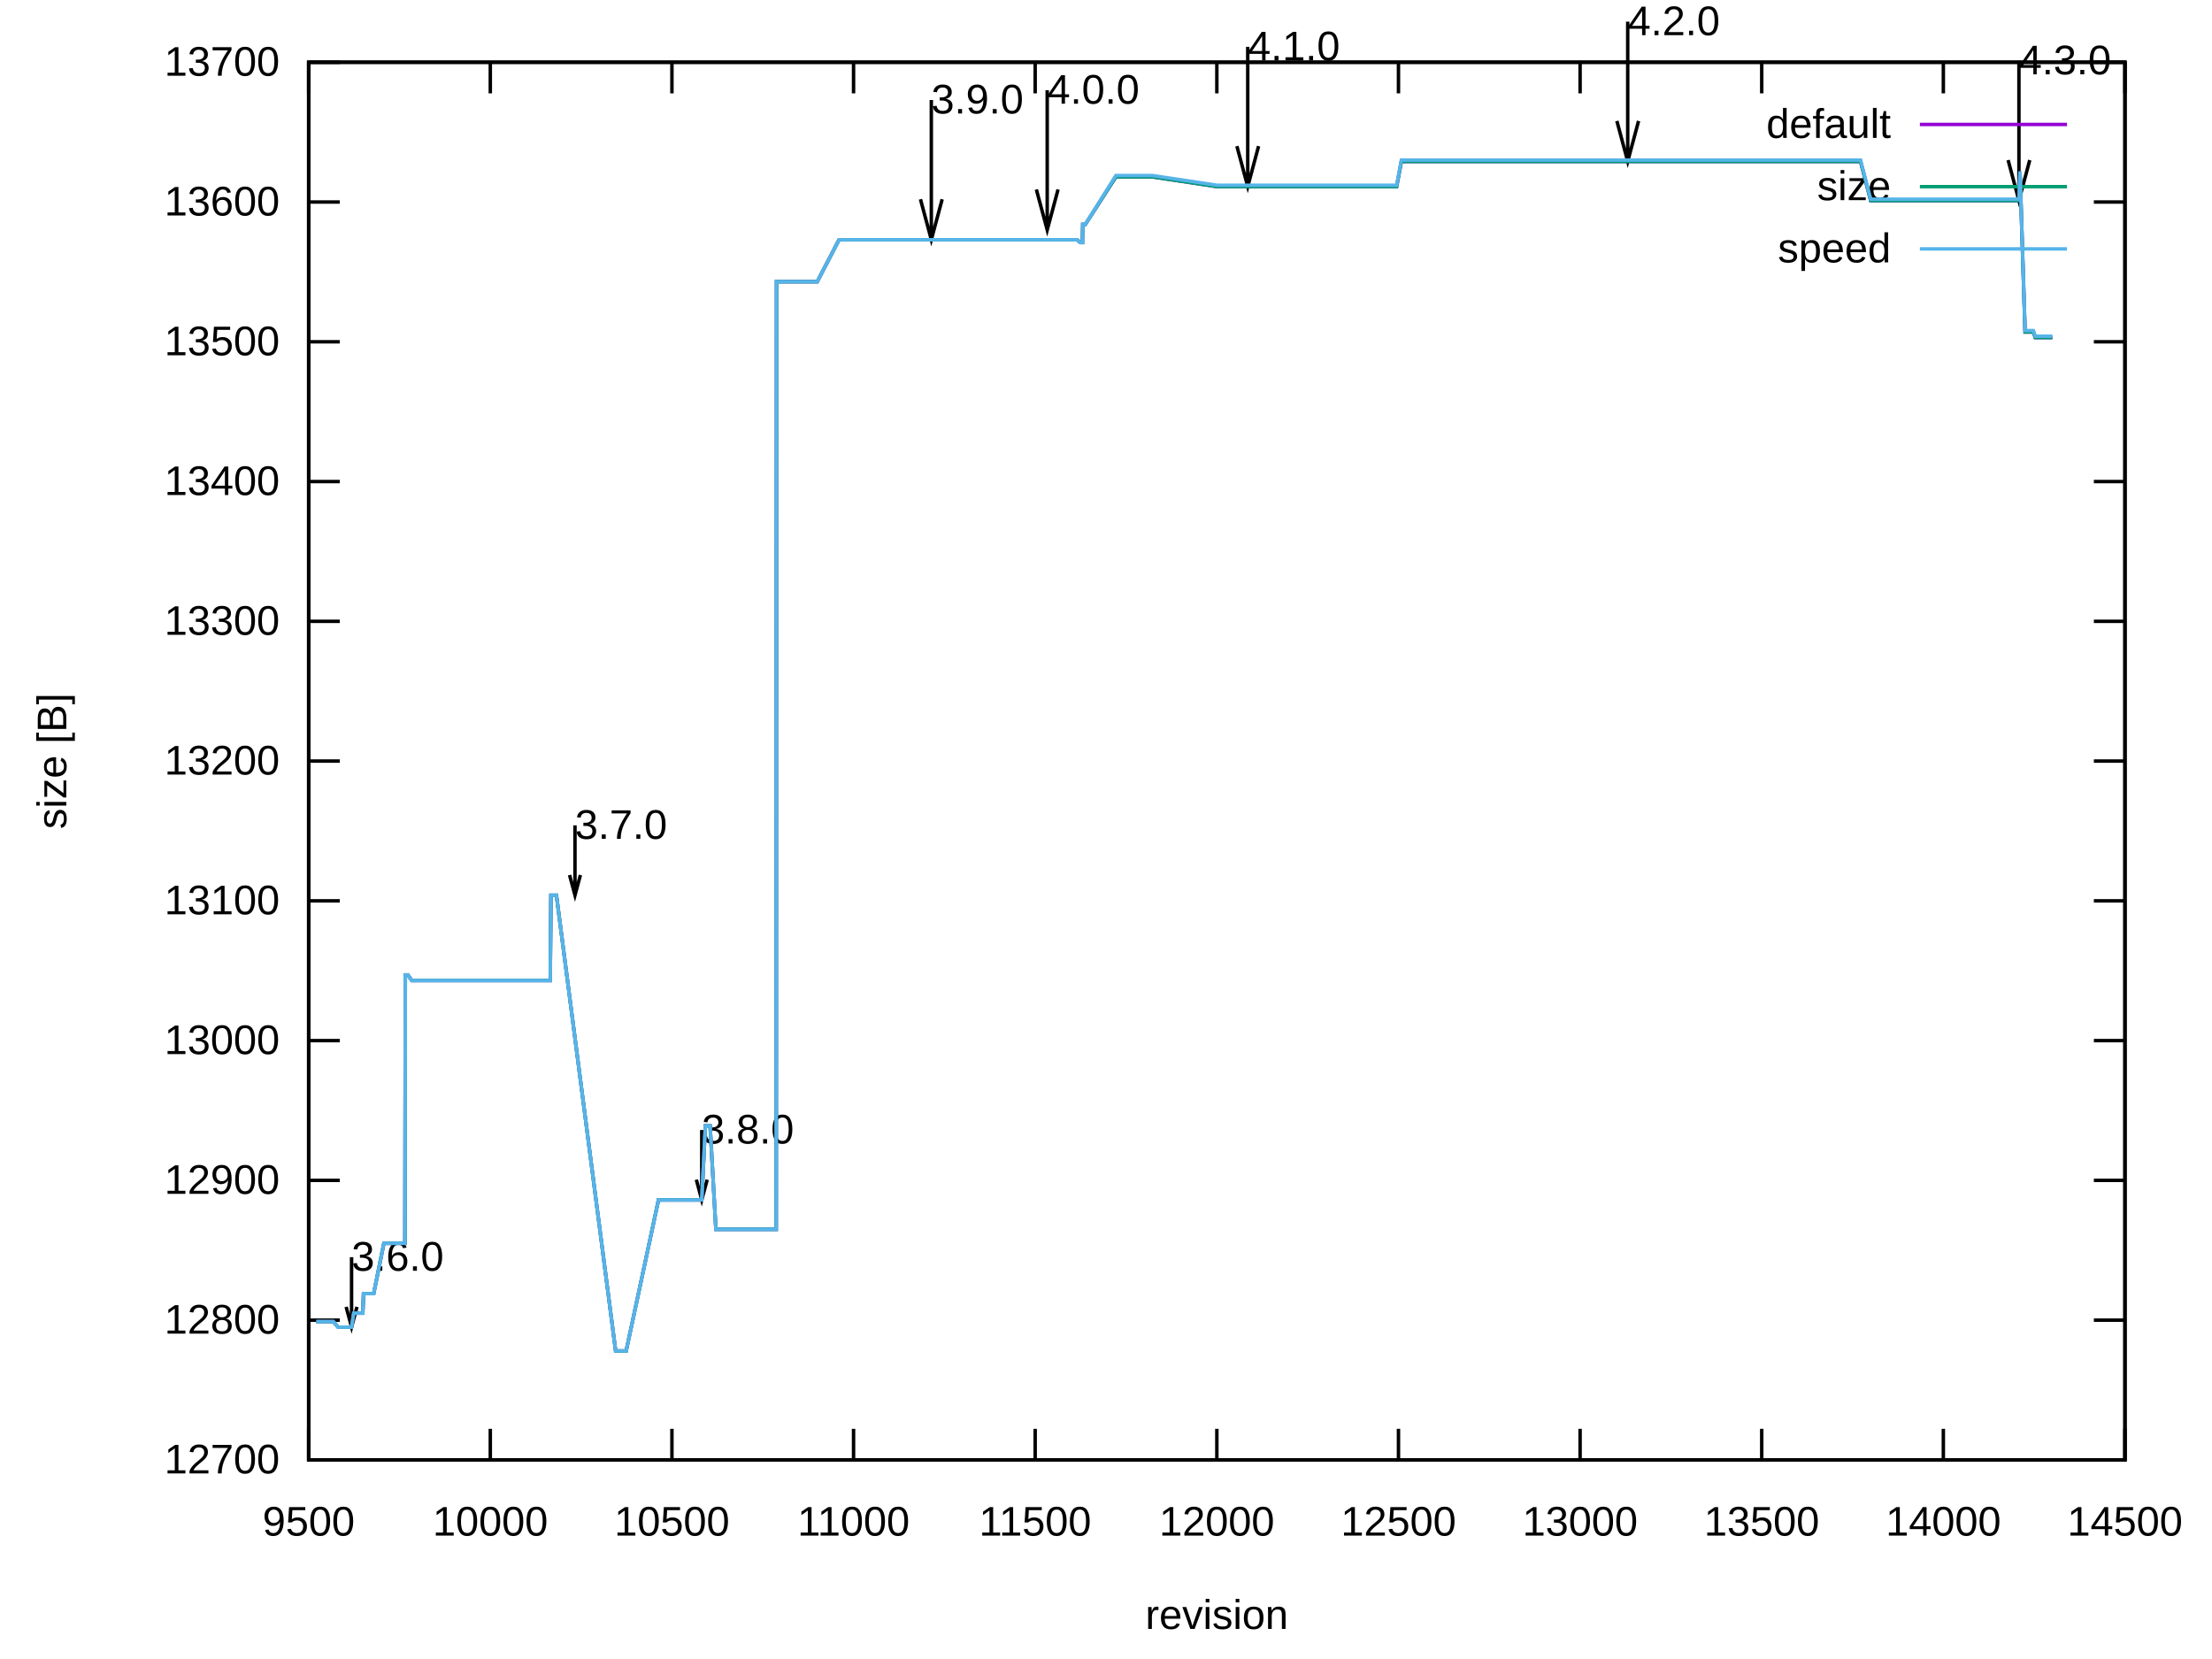
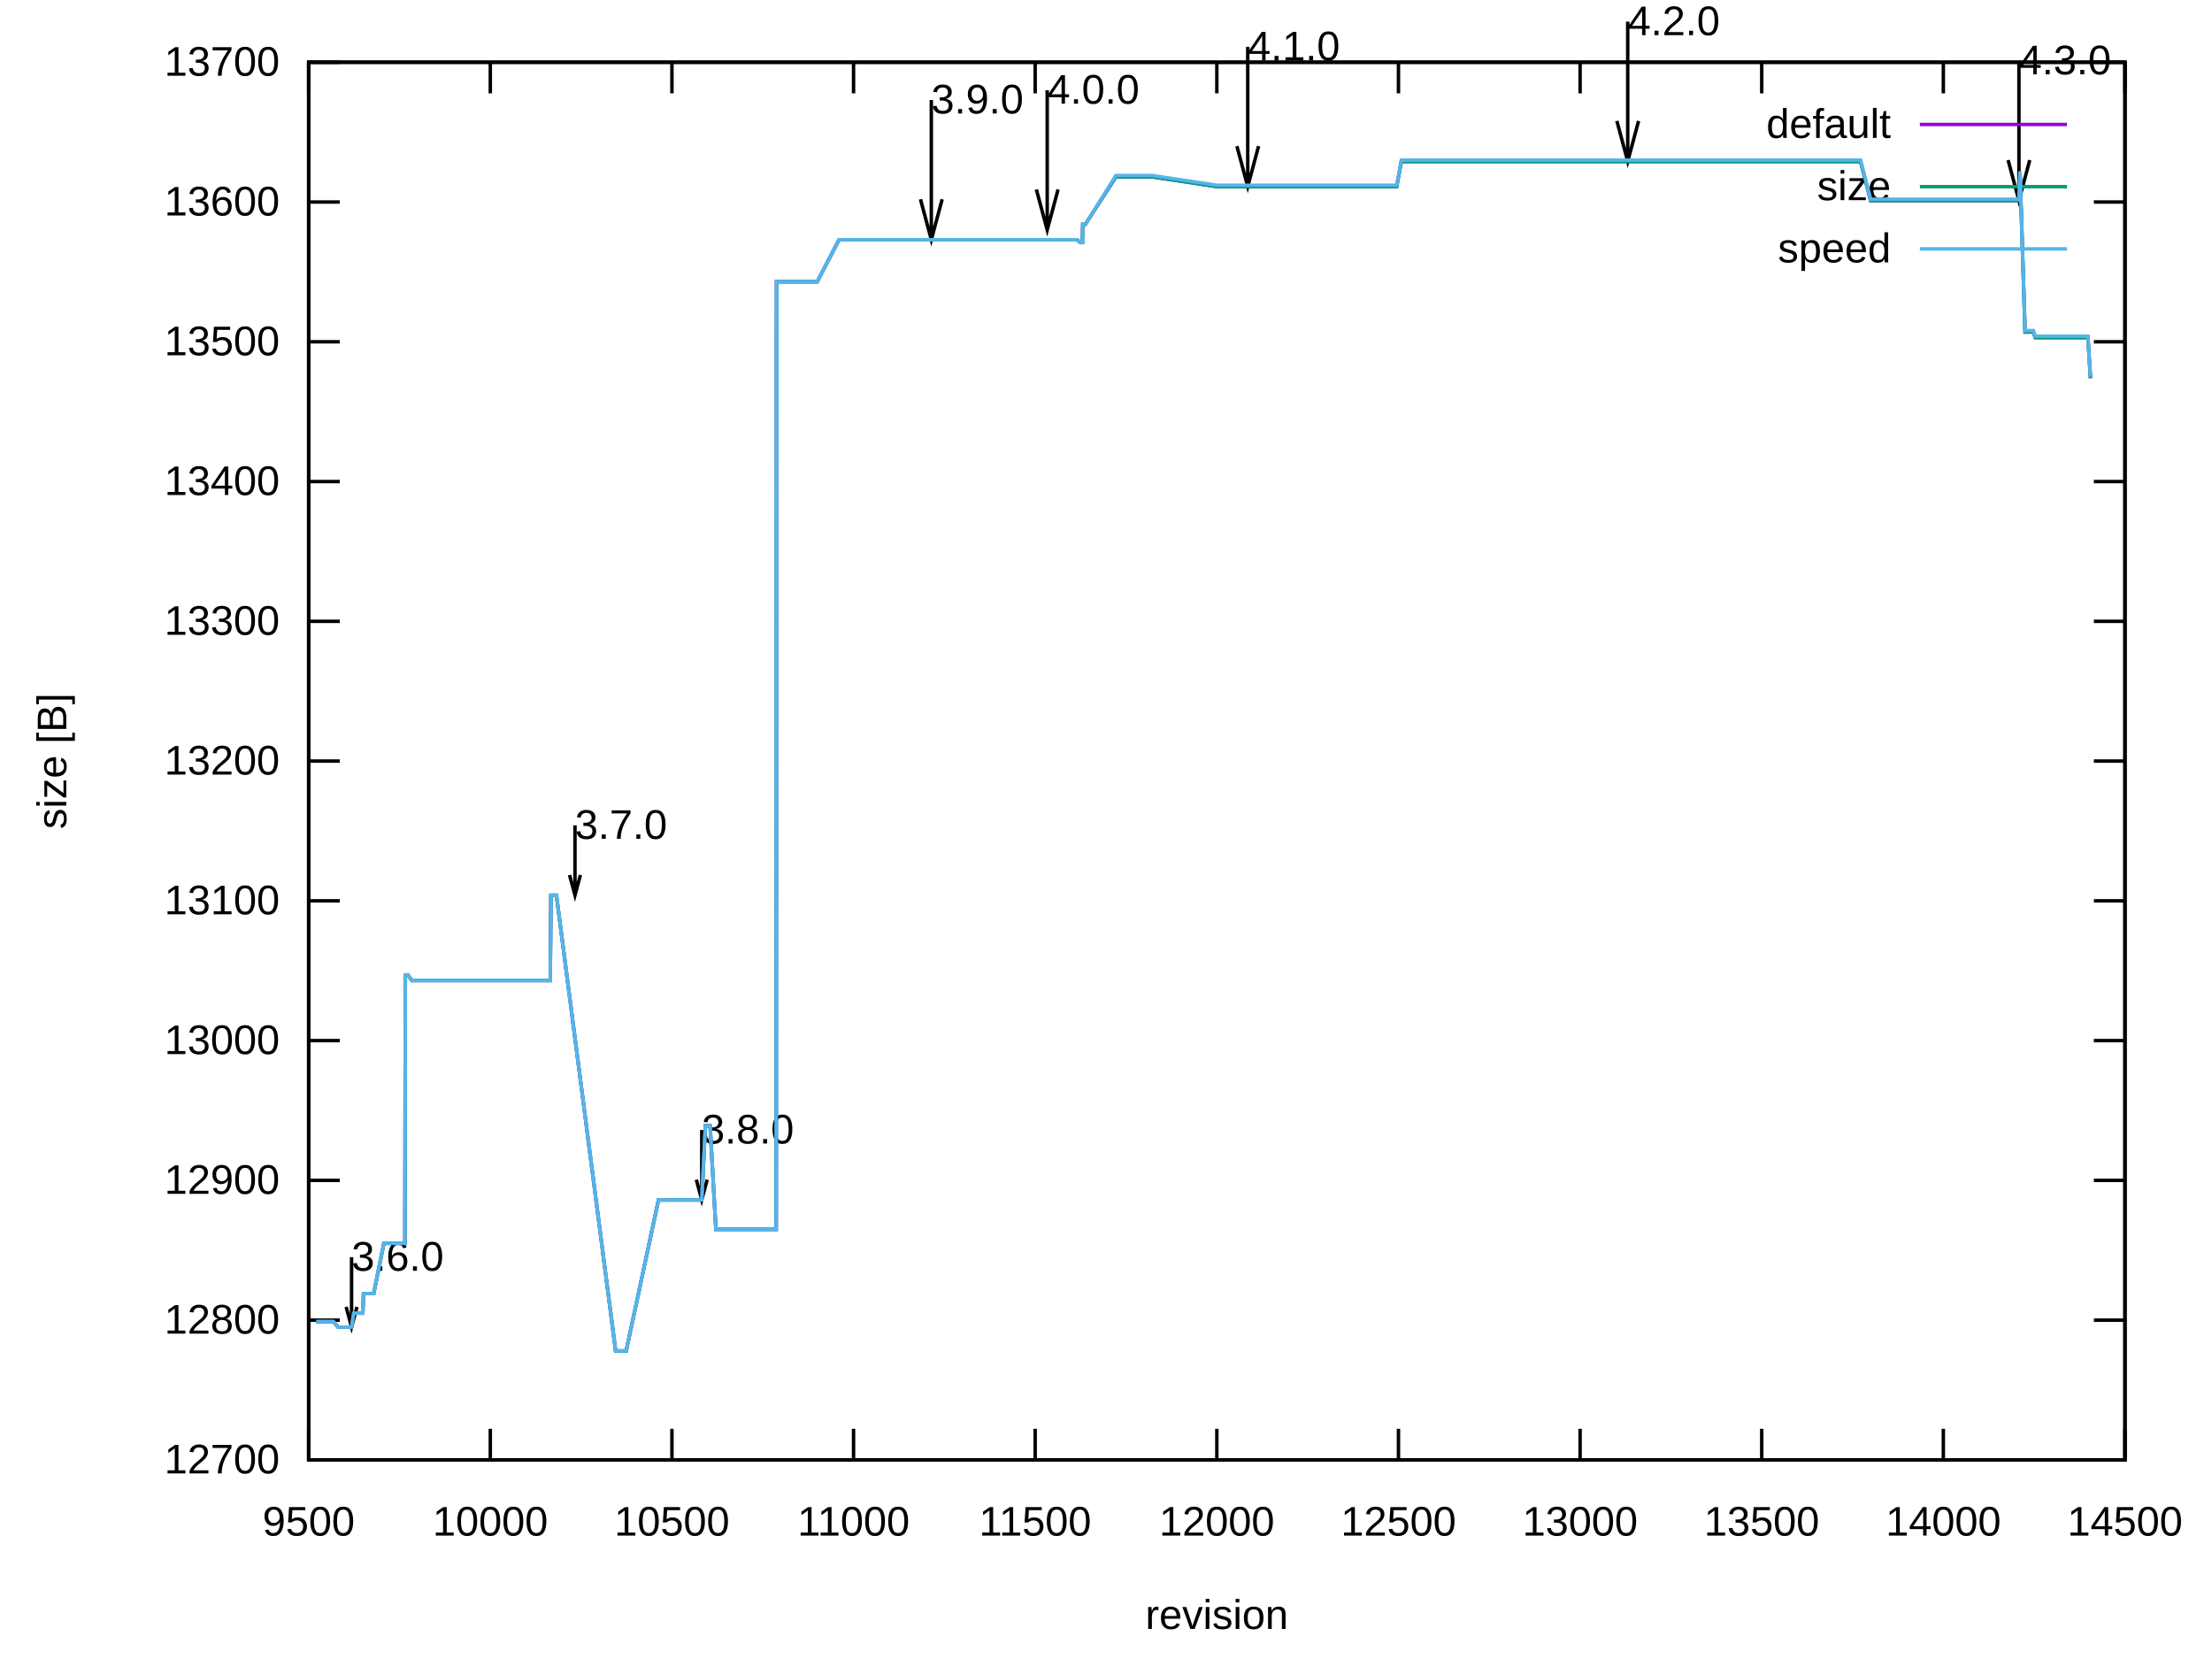
<svg xmlns="http://www.w3.org/2000/svg" xmlns:xlink="http://www.w3.org/1999/xlink" width="640" height="480" viewBox="0 0 640 480">
  <g id="gnuplot_canvas">
    <rect x="0" y="0" width="640" height="480" fill="none" />
    <defs>
      <circle id="gpDot" r="0.5" stroke-width="0.5" stroke="currentColor" />
      <path id="gpPt0" stroke-width="0.222" stroke="currentColor" d="M-1,0 h2 M0,-1 v2" />
      <path id="gpPt1" stroke-width="0.222" stroke="currentColor" d="M-1,-1 L1,1 M1,-1 L-1,1" />
      <path id="gpPt2" stroke-width="0.222" stroke="currentColor" d="M-1,0 L1,0 M0,-1 L0,1 M-1,-1 L1,1 M-1,1 L1,-1" />
      <rect id="gpPt3" stroke-width="0.222" stroke="currentColor" x="-1" y="-1" width="2" height="2" />
      <rect id="gpPt4" stroke-width="0.222" stroke="currentColor" fill="currentColor" x="-1" y="-1" width="2" height="2" />
      <circle id="gpPt5" stroke-width="0.222" stroke="currentColor" cx="0" cy="0" r="1" />
      <use xlink:href="#gpPt5" id="gpPt6" fill="currentColor" stroke="none" />
      <path id="gpPt7" stroke-width="0.222" stroke="currentColor" d="M0,-1.33 L-1.33,0.67 L1.33,0.67 z" />
      <use xlink:href="#gpPt7" id="gpPt8" fill="currentColor" stroke="none" />
      <use xlink:href="#gpPt7" id="gpPt9" stroke="currentColor" transform="rotate(180)" />
      <use xlink:href="#gpPt9" id="gpPt10" fill="currentColor" stroke="none" />
      <use xlink:href="#gpPt3" id="gpPt11" stroke="currentColor" transform="rotate(45)" />
      <use xlink:href="#gpPt11" id="gpPt12" fill="currentColor" stroke="none" />
      <path id="gpPt13" stroke-width="0.222" stroke="currentColor" d="M0,1.330 L1.265,0.411 L0.782,-1.067 L-0.782,-1.076 L-1.265,0.411 z" />
      <use xlink:href="#gpPt13" id="gpPt14" fill="currentColor" stroke="none" />
      <filter id="textbox" filterUnits="objectBoundingBox" x="0" y="0" height="1" width="1">
        <feFlood flood-color="white" flood-opacity="1" result="bgnd" />
        <feComposite in="SourceGraphic" in2="bgnd" operator="atop" />
      </filter>
      <filter id="greybox" filterUnits="objectBoundingBox" x="0" y="0" height="1" width="1">
        <feFlood flood-color="lightgrey" flood-opacity="1" result="grey" />
        <feComposite in="SourceGraphic" in2="grey" operator="atop" />
      </filter>
    </defs>
    <g fill="none" color="white" stroke="currentColor" stroke-width="1.00" stroke-linecap="butt" stroke-linejoin="miter">
</g>
    <g fill="none" color="black" stroke="currentColor" stroke-width="1.00" stroke-linecap="butt" stroke-linejoin="miter">
      <path stroke="black" d="M89.31,422.40 L98.31,422.40 M614.82,422.40 L605.82,422.40  " />
      <g transform="translate(80.92,426.30)" stroke="none" fill="black" font-family="Arial" font-size="12.00" text-anchor="end">
        <text>
          <tspan font-family="Arial"> 12700</tspan>
        </text>
      </g>
    </g>
    <g fill="none" color="black" stroke="currentColor" stroke-width="1.00" stroke-linecap="butt" stroke-linejoin="miter">
      <path stroke="black" d="M89.31,381.96 L98.31,381.96 M614.82,381.96 L605.82,381.96  " />
      <g transform="translate(80.92,385.86)" stroke="none" fill="black" font-family="Arial" font-size="12.00" text-anchor="end">
        <text>
          <tspan font-family="Arial"> 12800</tspan>
        </text>
      </g>
    </g>
    <g fill="none" color="black" stroke="currentColor" stroke-width="1.00" stroke-linecap="butt" stroke-linejoin="miter">
      <path stroke="black" d="M89.31,341.52 L98.31,341.52 M614.82,341.52 L605.82,341.52  " />
      <g transform="translate(80.92,345.42)" stroke="none" fill="black" font-family="Arial" font-size="12.00" text-anchor="end">
        <text>
          <tspan font-family="Arial"> 12900</tspan>
        </text>
      </g>
    </g>
    <g fill="none" color="black" stroke="currentColor" stroke-width="1.00" stroke-linecap="butt" stroke-linejoin="miter">
      <path stroke="black" d="M89.31,301.08 L98.31,301.08 M614.82,301.08 L605.82,301.08  " />
      <g transform="translate(80.92,304.98)" stroke="none" fill="black" font-family="Arial" font-size="12.00" text-anchor="end">
        <text>
          <tspan font-family="Arial"> 13000</tspan>
        </text>
      </g>
    </g>
    <g fill="none" color="black" stroke="currentColor" stroke-width="1.00" stroke-linecap="butt" stroke-linejoin="miter">
      <path stroke="black" d="M89.31,260.64 L98.31,260.64 M614.82,260.64 L605.82,260.64  " />
      <g transform="translate(80.92,264.54)" stroke="none" fill="black" font-family="Arial" font-size="12.00" text-anchor="end">
        <text>
          <tspan font-family="Arial"> 13100</tspan>
        </text>
      </g>
    </g>
    <g fill="none" color="black" stroke="currentColor" stroke-width="1.00" stroke-linecap="butt" stroke-linejoin="miter">
      <path stroke="black" d="M89.31,220.20 L98.31,220.20 M614.82,220.20 L605.82,220.20  " />
      <g transform="translate(80.92,224.10)" stroke="none" fill="black" font-family="Arial" font-size="12.00" text-anchor="end">
        <text>
          <tspan font-family="Arial"> 13200</tspan>
        </text>
      </g>
    </g>
    <g fill="none" color="black" stroke="currentColor" stroke-width="1.00" stroke-linecap="butt" stroke-linejoin="miter">
      <path stroke="black" d="M89.31,179.77 L98.31,179.77 M614.82,179.77 L605.82,179.77  " />
      <g transform="translate(80.92,183.67)" stroke="none" fill="black" font-family="Arial" font-size="12.00" text-anchor="end">
        <text>
          <tspan font-family="Arial"> 13300</tspan>
        </text>
      </g>
    </g>
    <g fill="none" color="black" stroke="currentColor" stroke-width="1.00" stroke-linecap="butt" stroke-linejoin="miter">
      <path stroke="black" d="M89.31,139.33 L98.31,139.33 M614.82,139.33 L605.82,139.33  " />
      <g transform="translate(80.92,143.23)" stroke="none" fill="black" font-family="Arial" font-size="12.00" text-anchor="end">
        <text>
          <tspan font-family="Arial"> 13400</tspan>
        </text>
      </g>
    </g>
    <g fill="none" color="black" stroke="currentColor" stroke-width="1.00" stroke-linecap="butt" stroke-linejoin="miter">
      <path stroke="black" d="M89.31,98.89 L98.31,98.89 M614.82,98.89 L605.82,98.89  " />
      <g transform="translate(80.92,102.79)" stroke="none" fill="black" font-family="Arial" font-size="12.00" text-anchor="end">
        <text>
          <tspan font-family="Arial"> 13500</tspan>
        </text>
      </g>
    </g>
    <g fill="none" color="black" stroke="currentColor" stroke-width="1.00" stroke-linecap="butt" stroke-linejoin="miter">
      <path stroke="black" d="M89.31,58.45 L98.31,58.45 M614.82,58.45 L605.82,58.45  " />
      <g transform="translate(80.92,62.35)" stroke="none" fill="black" font-family="Arial" font-size="12.00" text-anchor="end">
        <text>
          <tspan font-family="Arial"> 13600</tspan>
        </text>
      </g>
    </g>
    <g fill="none" color="black" stroke="currentColor" stroke-width="1.00" stroke-linecap="butt" stroke-linejoin="miter">
      <path stroke="black" d="M89.31,18.01 L98.31,18.01 M614.82,18.01 L605.82,18.01  " />
      <g transform="translate(80.92,21.91)" stroke="none" fill="black" font-family="Arial" font-size="12.00" text-anchor="end">
        <text>
          <tspan font-family="Arial"> 13700</tspan>
        </text>
      </g>
    </g>
    <g fill="none" color="black" stroke="currentColor" stroke-width="1.00" stroke-linecap="butt" stroke-linejoin="miter">
      <path stroke="black" d="M89.31,422.40 L89.31,413.40 M89.31,18.01 L89.31,27.01  " />
      <g transform="translate(89.31,444.30)" stroke="none" fill="black" font-family="Arial" font-size="12.00" text-anchor="middle">
        <text>
          <tspan font-family="Arial"> 9500</tspan>
        </text>
      </g>
    </g>
    <g fill="none" color="black" stroke="currentColor" stroke-width="1.00" stroke-linecap="butt" stroke-linejoin="miter">
      <path stroke="black" d="M141.86,422.40 L141.86,413.40 M141.86,18.01 L141.86,27.01  " />
      <g transform="translate(141.86,444.30)" stroke="none" fill="black" font-family="Arial" font-size="12.00" text-anchor="middle">
        <text>
          <tspan font-family="Arial"> 10000</tspan>
        </text>
      </g>
    </g>
    <g fill="none" color="black" stroke="currentColor" stroke-width="1.00" stroke-linecap="butt" stroke-linejoin="miter">
      <path stroke="black" d="M194.41,422.40 L194.41,413.40 M194.41,18.01 L194.41,27.01  " />
      <g transform="translate(194.41,444.30)" stroke="none" fill="black" font-family="Arial" font-size="12.00" text-anchor="middle">
        <text>
          <tspan font-family="Arial"> 10500</tspan>
        </text>
      </g>
    </g>
    <g fill="none" color="black" stroke="currentColor" stroke-width="1.00" stroke-linecap="butt" stroke-linejoin="miter">
      <path stroke="black" d="M246.96,422.40 L246.96,413.40 M246.96,18.01 L246.96,27.01  " />
      <g transform="translate(246.96,444.30)" stroke="none" fill="black" font-family="Arial" font-size="12.00" text-anchor="middle">
        <text>
          <tspan font-family="Arial"> 11000</tspan>
        </text>
      </g>
    </g>
    <g fill="none" color="black" stroke="currentColor" stroke-width="1.00" stroke-linecap="butt" stroke-linejoin="miter">
      <path stroke="black" d="M299.51,422.40 L299.51,413.40 M299.51,18.01 L299.51,27.01  " />
      <g transform="translate(299.51,444.30)" stroke="none" fill="black" font-family="Arial" font-size="12.00" text-anchor="middle">
        <text>
          <tspan font-family="Arial"> 11500</tspan>
        </text>
      </g>
    </g>
    <g fill="none" color="black" stroke="currentColor" stroke-width="1.00" stroke-linecap="butt" stroke-linejoin="miter">
      <path stroke="black" d="M352.07,422.40 L352.07,413.40 M352.07,18.01 L352.07,27.01  " />
      <g transform="translate(352.07,444.30)" stroke="none" fill="black" font-family="Arial" font-size="12.00" text-anchor="middle">
        <text>
          <tspan font-family="Arial"> 12000</tspan>
        </text>
      </g>
    </g>
    <g fill="none" color="black" stroke="currentColor" stroke-width="1.00" stroke-linecap="butt" stroke-linejoin="miter">
      <path stroke="black" d="M404.62,422.40 L404.62,413.40 M404.62,18.01 L404.62,27.01  " />
      <g transform="translate(404.62,444.30)" stroke="none" fill="black" font-family="Arial" font-size="12.00" text-anchor="middle">
        <text>
          <tspan font-family="Arial"> 12500</tspan>
        </text>
      </g>
    </g>
    <g fill="none" color="black" stroke="currentColor" stroke-width="1.00" stroke-linecap="butt" stroke-linejoin="miter">
      <path stroke="black" d="M457.17,422.40 L457.17,413.40 M457.17,18.01 L457.17,27.01  " />
      <g transform="translate(457.17,444.30)" stroke="none" fill="black" font-family="Arial" font-size="12.00" text-anchor="middle">
        <text>
          <tspan font-family="Arial"> 13000</tspan>
        </text>
      </g>
    </g>
    <g fill="none" color="black" stroke="currentColor" stroke-width="1.00" stroke-linecap="butt" stroke-linejoin="miter">
      <path stroke="black" d="M509.72,422.40 L509.72,413.40 M509.72,18.01 L509.72,27.01  " />
      <g transform="translate(509.72,444.30)" stroke="none" fill="black" font-family="Arial" font-size="12.00" text-anchor="middle">
        <text>
          <tspan font-family="Arial"> 13500</tspan>
        </text>
      </g>
    </g>
    <g fill="none" color="black" stroke="currentColor" stroke-width="1.00" stroke-linecap="butt" stroke-linejoin="miter">
      <path stroke="black" d="M562.27,422.40 L562.27,413.40 M562.27,18.01 L562.27,27.01  " />
      <g transform="translate(562.27,444.30)" stroke="none" fill="black" font-family="Arial" font-size="12.00" text-anchor="middle">
        <text>
          <tspan font-family="Arial"> 14000</tspan>
        </text>
      </g>
    </g>
    <g fill="none" color="black" stroke="currentColor" stroke-width="1.00" stroke-linecap="butt" stroke-linejoin="miter">
      <path stroke="black" d="M614.82,422.40 L614.82,413.40 M614.82,18.01 L614.82,27.01  " />
      <g transform="translate(614.82,444.30)" stroke="none" fill="black" font-family="Arial" font-size="12.00" text-anchor="middle">
        <text>
          <tspan font-family="Arial"> 14500</tspan>
        </text>
      </g>
    </g>
    <g fill="none" color="black" stroke="currentColor" stroke-width="1.00" stroke-linecap="butt" stroke-linejoin="miter">
</g>
    <g fill="none" color="black" stroke="currentColor" stroke-width="1.00" stroke-linecap="butt" stroke-linejoin="miter">
      <path stroke="black" d="M89.31,18.01 L89.31,422.40 L614.82,422.40 L614.82,18.01 L89.31,18.01 Z  " />
      <g transform="translate(101.71,367.66)" stroke="none" fill="black" font-family="Arial" font-size="12.00" text-anchor="start">
        <text>
          <tspan font-family="Arial">3.6.0</tspan>
        </text>
      </g>
      <g transform="translate(166.35,242.71)" stroke="none" fill="black" font-family="Arial" font-size="12.00" text-anchor="start">
        <text>
          <tspan font-family="Arial">3.7.0</tspan>
        </text>
      </g>
      <g transform="translate(203.03,330.86)" stroke="none" fill="black" font-family="Arial" font-size="12.00" text-anchor="start">
        <text>
          <tspan font-family="Arial">3.8.0</tspan>
        </text>
      </g>
      <g transform="translate(269.45,32.83)" stroke="none" fill="black" font-family="Arial" font-size="12.00" text-anchor="start">
        <text>
          <tspan font-family="Arial">3.9.0</tspan>
        </text>
      </g>
      <g transform="translate(302.98,30.00)" stroke="none" fill="black" font-family="Arial" font-size="12.00" text-anchor="start">
        <text>
          <tspan font-family="Arial">4.0.0</tspan>
        </text>
      </g>
      <g transform="translate(361.00,17.46)" stroke="none" fill="black" font-family="Arial" font-size="12.00" text-anchor="start">
        <text>
          <tspan font-family="Arial">4.1.0</tspan>
        </text>
      </g>
      <g transform="translate(470.94,10.18)" stroke="none" fill="black" font-family="Arial" font-size="12.00" text-anchor="start">
        <text>
          <tspan font-family="Arial">4.2.0</tspan>
        </text>
      </g>
      <g transform="translate(584.13,21.51)" stroke="none" fill="black" font-family="Arial" font-size="12.00" text-anchor="start">
        <text>
          <tspan font-family="Arial">4.3.0</tspan>
        </text>
      </g>
      <path stroke="black" d="M100.15,378.12 L101.72,383.97 L103.29,378.12 M101.72,363.75 L101.72,383.97 M164.79,253.17 L166.36,259.02 L167.93,253.17   M166.36,238.80 L166.36,259.02 M201.47,341.32 L203.04,347.17 L204.61,341.32 M203.04,326.95 L203.04,347.17 M266.32,57.65   L269.46,69.36 L272.60,57.65 M269.46,28.92 L269.46,69.36 M299.85,54.82 L302.99,66.53 L306.13,54.82 M302.99,26.09   L302.99,66.53 M357.87,42.28 L361.01,53.99 L364.15,42.28 M361.01,13.55 L361.01,53.99 M467.81,35.00 L470.95,46.71   L474.09,35.00 M470.95,6.27 L470.95,46.71 M581.01,46.32 L584.14,58.03 L587.27,46.32 M584.14,17.60 L584.14,58.03    " />
    </g>
    <g fill="none" color="black" stroke="currentColor" stroke-width="1.00" stroke-linecap="butt" stroke-linejoin="miter">
      <g transform="translate(19.18,220.21) rotate(270)" stroke="none" fill="black" font-family="Arial" font-size="12.00" text-anchor="middle">
        <text>
          <tspan font-family="Arial">size [B]</tspan>
        </text>
      </g>
    </g>
    <g fill="none" color="black" stroke="currentColor" stroke-width="1.00" stroke-linecap="butt" stroke-linejoin="miter">
      <g transform="translate(352.06,471.30)" stroke="none" fill="black" font-family="Arial" font-size="12.00" text-anchor="middle">
        <text>
          <tspan font-family="Arial">revision</tspan>
        </text>
      </g>
    </g>
    <g fill="none" color="black" stroke="currentColor" stroke-width="1.00" stroke-linecap="butt" stroke-linejoin="miter">
</g>
    <g id="gnuplot_plot_1">
      <g fill="none" color="black" stroke="currentColor" stroke-width="1.00" stroke-linecap="butt" stroke-linejoin="miter">
        <g transform="translate(547.09,39.91)" stroke="none" fill="black" font-family="Arial" font-size="12.00" text-anchor="end">
          <text>
            <tspan font-family="Arial">default</tspan>
          </text>
        </g>
      </g>
      <g fill="none" color="black" stroke="currentColor" stroke-width="1.00" stroke-linecap="butt" stroke-linejoin="miter">
-         <path stroke="rgb(148,   0, 211)" d="M555.48,36.01 L598.04,36.01 M91.52,382.37 L93.51,382.37 L94.57,382.37 L96.46,382.37 L97.82,383.98 L98.66,383.98   L99.40,383.98 L99.93,383.98 L100.03,383.98 L100.14,383.98 L100.24,383.98 L101.71,383.98 L102.34,379.94 L103.18,379.94   L103.50,379.94 L103.60,379.94 L103.71,379.94 L103.81,379.94 L104.02,379.94 L104.55,379.94 L104.65,379.94 L104.97,379.94   L105.18,374.28 L105.39,374.28 L105.50,374.28 L106.02,374.28 L106.34,374.28 L106.55,374.28 L106.65,374.28 L106.76,374.28   L108.12,374.28 L111.07,359.72 L113.48,359.72 L114.53,359.72 L115.27,359.72 L115.69,359.72 L116.74,359.72 L117.06,359.72   L117.16,359.72 L117.27,282.08 L117.37,282.08 L118.00,282.08 L119.16,283.69 L119.79,283.69 L119.89,283.69 L120.10,283.69   L120.53,283.69 L121.16,283.69 L121.58,283.69 L121.68,283.69 L122.42,283.69 L122.73,283.69 L122.84,283.69 L122.94,283.69   L123.99,283.69 L124.20,283.69 L124.62,283.69 L129.14,283.69 L136.50,283.69 L136.92,283.69 L137.13,283.69 L137.24,283.69   L137.76,283.69 L158.99,283.69 L159.20,283.69 L159.41,259.03 L160.15,259.03 L160.88,259.03 L160.99,259.03 L178.12,390.86   L178.54,390.86 L178.65,390.86 L180.33,390.86 L180.43,390.86 L181.17,390.86 L190.52,347.18 L193.89,347.18 L195.46,347.18   L198.62,347.18 L200.51,347.18 L203.03,347.18 L204.08,325.75 L205.03,325.75 L205.45,325.75 L207.13,355.68 L209.13,355.68   L209.65,355.68 L210.81,355.68 L211.23,355.68 L212.07,355.68 L223.32,355.68 L224.05,355.68 L224.47,355.68 L224.58,355.68   L224.68,81.50 L224.89,81.50 L225.94,81.50 L236.45,81.50 L242.76,69.37 L244.23,69.37 L256.11,69.37 L257.47,69.37   L262.73,69.37 L269.45,69.37 L274.29,69.37 L281.65,69.37 L282.17,69.37 L285.96,69.37 L292.68,69.37 L293.00,69.37   L293.94,69.37 L300.25,69.37 L300.46,69.37 L302.98,69.37 L308.55,69.37 L311.50,69.37 L311.60,69.37 L312.65,70.18   L313.18,70.18 L313.28,64.92 L313.91,64.92 L314.02,64.92 L322.85,51.17 L333.36,51.17 L352.17,54.00 L357.95,54.00   L361.00,54.00 L362.36,54.00 L362.58,54.00 L362.79,54.00 L363.21,54.00 L363.52,54.00 L364.05,54.00 L393.26,54.00   L395.68,54.00 L397.26,54.00 L399.36,54.00 L400.83,54.00 L403.35,54.00 L404.09,54.00 L405.46,46.72 L419.54,46.72   L422.80,46.72 L424.48,46.72 L424.80,46.72 L430.47,46.72 L434.46,46.72 L435.62,46.72 L438.98,46.72 L442.66,46.72   L444.03,46.72 L445.71,46.72 L446.66,46.72 L453.91,46.72 L470.94,46.72 L478.19,46.72 L488.70,46.72 L509.19,46.72   L529.58,46.72 L530.63,46.72 L531.68,46.72 L535.78,46.72 L538.31,46.72 L541.25,58.04 L551.76,58.04 L562.27,58.04   L581.61,58.04 L584.13,58.04 L584.45,49.96 L585.92,96.06 L586.97,96.06 L587.28,96.06 L588.12,96.06 L588.33,96.06   L588.86,97.67 L593.80,97.67  " />
+         <path stroke="rgb(148,   0, 211)" d="M555.48,36.01 L598.04,36.01 M91.52,382.37 L93.51,382.37 L94.57,382.37 L96.46,382.37 L97.82,383.98 L98.66,383.98   L99.40,383.98 L99.93,383.98 L100.03,383.98 L100.14,383.98 L100.24,383.98 L101.71,383.98 L102.34,379.94 L103.18,379.94   L103.50,379.94 L103.60,379.94 L103.71,379.94 L103.81,379.94 L104.02,379.94 L104.55,379.94 L104.65,379.94 L104.97,379.94   L105.18,374.28 L105.39,374.28 L105.50,374.28 L106.02,374.28 L106.34,374.28 L106.55,374.28 L106.65,374.28 L106.76,374.28   L108.12,374.28 L111.07,359.72 L113.48,359.72 L114.53,359.72 L115.27,359.72 L115.69,359.72 L116.74,359.72 L117.06,359.72   L117.16,359.72 L117.27,282.08 L117.37,282.08 L118.00,282.08 L119.16,283.69 L119.79,283.69 L119.89,283.69 L120.10,283.69   L120.53,283.69 L121.16,283.69 L121.58,283.69 L121.68,283.69 L122.42,283.69 L122.73,283.69 L122.84,283.69 L122.94,283.69   L123.99,283.69 L124.20,283.69 L124.62,283.69 L129.14,283.69 L136.50,283.69 L136.92,283.69 L137.13,283.69 L137.24,283.69   L137.76,283.69 L158.99,283.69 L159.20,283.69 L159.41,259.03 L160.15,259.03 L160.88,259.03 L160.99,259.03 L178.12,390.86   L178.54,390.86 L178.65,390.86 L180.33,390.86 L180.43,390.86 L181.17,390.86 L190.52,347.18 L193.89,347.18 L195.46,347.18   L198.62,347.18 L200.51,347.18 L203.03,347.18 L204.08,325.75 L205.03,325.75 L205.45,325.75 L207.13,355.68 L209.13,355.68   L209.65,355.68 L210.81,355.68 L211.23,355.68 L212.07,355.68 L223.32,355.68 L224.05,355.68 L224.47,355.68 L224.58,355.68   L224.68,81.50 L224.89,81.50 L225.94,81.50 L236.45,81.50 L242.76,69.37 L244.23,69.37 L256.11,69.37 L257.47,69.37   L262.73,69.37 L269.45,69.37 L274.29,69.37 L281.65,69.37 L282.17,69.37 L285.96,69.37 L292.68,69.37 L293.00,69.37   L293.94,69.37 L300.25,69.37 L300.46,69.37 L302.98,69.37 L308.55,69.37 L311.50,69.37 L311.60,69.37 L312.65,70.18   L313.18,70.18 L313.28,64.92 L313.91,64.92 L314.02,64.92 L322.85,51.17 L333.36,51.17 L352.17,54.00 L357.95,54.00   L361.00,54.00 L362.36,54.00 L362.58,54.00 L362.79,54.00 L363.21,54.00 L363.52,54.00 L364.05,54.00 L393.26,54.00   L395.68,54.00 L397.26,54.00 L399.36,54.00 L400.83,54.00 L403.35,54.00 L404.09,54.00 L405.46,46.72 L419.54,46.72   L422.80,46.72 L424.48,46.72 L424.80,46.72 L430.47,46.72 L434.46,46.72 L435.62,46.72 L438.98,46.72 L442.66,46.72   L444.03,46.72 L445.71,46.72 L446.66,46.72 L453.91,46.72 L470.94,46.72 L478.19,46.72 L488.70,46.72 L509.19,46.72   L529.58,46.72 L530.63,46.72 L531.68,46.72 L535.78,46.72 L538.31,46.72 L541.25,58.04 L551.76,58.04 L562.27,58.04   L581.61,58.04 L584.13,58.04 L584.45,49.96 L585.92,96.06 L586.97,96.06 L587.28,96.06 L588.12,96.06 L588.33,96.06   L588.86,97.67 L593.80,97.67 L598.63,97.67 L601.16,97.67 L604.10,97.67 L604.84,109.40  " />
      </g>
    </g>
    <g id="gnuplot_plot_2">
      <g fill="none" color="black" stroke="currentColor" stroke-width="1.00" stroke-linecap="butt" stroke-linejoin="miter">
        <g transform="translate(547.09,57.91)" stroke="none" fill="black" font-family="Arial" font-size="12.00" text-anchor="end">
          <text>
            <tspan font-family="Arial">size</tspan>
          </text>
        </g>
      </g>
      <g fill="none" color="black" stroke="currentColor" stroke-width="1.00" stroke-linecap="butt" stroke-linejoin="miter">
-         <path stroke="rgb(  0, 158, 115)" d="M555.48,54.01 L598.04,54.01 M91.52,382.37 L93.51,382.37 L94.57,382.37 L96.46,382.37 L97.82,383.98 L98.66,383.98   L99.40,383.98 L99.93,383.98 L100.03,383.98 L100.14,383.98 L100.24,383.98 L101.71,383.98 L102.34,379.94 L103.18,379.94   L103.50,379.94 L103.60,379.94 L103.71,379.94 L103.81,379.94 L104.02,379.94 L104.55,379.94 L104.65,379.94 L104.97,379.94   L105.18,374.28 L105.39,374.28 L105.50,374.28 L106.02,374.28 L106.34,374.28 L106.55,374.28 L106.65,374.28 L106.76,374.28   L108.12,374.28 L111.07,359.72 L113.48,359.72 L114.53,359.72 L115.27,359.72 L115.69,359.72 L116.74,359.72 L117.06,359.72   L117.16,359.72 L117.27,282.08 L117.37,282.08 L118.00,282.08 L119.16,283.69 L119.79,283.69 L119.89,283.69 L120.10,283.69   L120.53,283.69 L121.16,283.69 L121.58,283.69 L121.68,283.69 L122.42,283.69 L122.73,283.69 L122.84,283.69 L122.94,283.69   L123.99,283.69 L124.20,283.69 L124.62,283.69 L129.14,283.69 L136.50,283.69 L136.92,283.69 L137.13,283.69 L137.24,283.69   L137.76,283.69 L158.99,283.69 L159.20,283.69 L159.41,259.03 L160.15,259.03 L160.88,259.03 L160.99,259.03 L178.12,390.86   L178.54,390.86 L178.65,390.86 L180.33,390.86 L180.43,390.86 L181.17,390.86 L190.52,347.18 L193.89,347.18 L195.46,347.18   L198.62,347.18 L200.51,347.18 L203.03,347.18 L204.08,325.75 L205.03,325.75 L205.45,325.75 L207.13,355.68 L209.13,355.68   L209.65,355.68 L210.81,355.68 L211.23,355.68 L212.07,355.68 L223.32,355.68 L224.05,355.68 L224.47,355.68 L224.58,355.68   L224.68,81.50 L224.89,81.50 L225.94,81.50 L236.45,81.50 L242.76,69.37 L244.23,69.37 L256.11,69.37 L257.47,69.37   L262.73,69.37 L269.45,69.37 L274.29,69.37 L281.65,69.37 L282.17,69.37 L285.96,69.37 L292.68,69.37 L293.00,69.37   L293.94,69.37 L300.25,69.37 L300.46,69.37 L302.98,69.37 L308.55,69.37 L311.50,69.37 L311.60,69.37 L312.65,70.18   L313.18,70.18 L313.28,64.92 L313.91,64.92 L314.02,64.92 L322.85,51.17 L333.36,51.17 L352.17,54.00 L357.95,54.00   L361.00,54.00 L362.36,54.00 L362.58,54.00 L362.79,54.00 L363.21,54.00 L363.52,54.00 L364.05,54.00 L393.26,54.00   L395.68,54.00 L397.26,54.00 L399.36,54.00 L400.83,54.00 L403.35,54.00 L404.09,54.00 L405.46,46.72 L419.54,46.72   L422.80,46.72 L424.48,46.72 L424.80,46.72 L430.47,46.72 L434.46,46.72 L435.62,46.72 L438.98,46.72 L442.66,46.72   L444.03,46.72 L445.71,46.72 L446.66,46.72 L453.91,46.72 L470.94,46.72 L478.19,46.72 L488.70,46.72 L509.19,46.72   L529.58,46.72 L530.63,46.72 L531.68,46.72 L535.78,46.72 L538.31,46.72 L541.25,58.04 L551.76,58.04 L562.27,58.04   L581.61,58.04 L584.13,58.04 L584.45,49.96 L585.92,96.06 L586.97,96.06 L587.28,96.06 L588.12,96.06 L588.33,96.06   L588.86,97.67 L593.80,97.67  " />
+         <path stroke="rgb(  0, 158, 115)" d="M555.48,54.01 L598.04,54.01 M91.52,382.37 L93.51,382.37 L94.57,382.37 L96.46,382.37 L97.82,383.98 L98.66,383.98   L99.40,383.98 L99.93,383.98 L100.03,383.98 L100.14,383.98 L100.24,383.98 L101.71,383.98 L102.34,379.94 L103.18,379.94   L103.50,379.94 L103.60,379.94 L103.71,379.94 L103.81,379.94 L104.02,379.94 L104.55,379.94 L104.65,379.94 L104.97,379.94   L105.18,374.28 L105.39,374.28 L105.50,374.28 L106.02,374.28 L106.34,374.28 L106.55,374.28 L106.65,374.28 L106.76,374.28   L108.12,374.28 L111.07,359.72 L113.48,359.72 L114.53,359.72 L115.27,359.72 L115.69,359.72 L116.74,359.72 L117.06,359.72   L117.16,359.72 L117.27,282.08 L117.37,282.08 L118.00,282.08 L119.16,283.69 L119.79,283.69 L119.89,283.69 L120.10,283.69   L120.53,283.69 L121.16,283.69 L121.58,283.69 L121.68,283.69 L122.42,283.69 L122.73,283.69 L122.84,283.69 L122.94,283.69   L123.99,283.69 L124.20,283.69 L124.62,283.69 L129.14,283.69 L136.50,283.69 L136.92,283.69 L137.13,283.69 L137.24,283.69   L137.76,283.69 L158.99,283.69 L159.20,283.69 L159.41,259.03 L160.15,259.03 L160.88,259.03 L160.99,259.03 L178.12,390.86   L178.54,390.86 L178.65,390.86 L180.33,390.86 L180.43,390.86 L181.17,390.86 L190.52,347.18 L193.89,347.18 L195.46,347.18   L198.62,347.18 L200.51,347.18 L203.03,347.18 L204.08,325.75 L205.03,325.75 L205.45,325.75 L207.13,355.68 L209.13,355.68   L209.65,355.68 L210.81,355.68 L211.23,355.68 L212.07,355.68 L223.32,355.68 L224.05,355.68 L224.47,355.68 L224.58,355.68   L224.68,81.50 L224.89,81.50 L225.94,81.50 L236.45,81.50 L242.76,69.37 L244.23,69.37 L256.11,69.37 L257.47,69.37   L262.73,69.37 L269.45,69.37 L274.29,69.37 L281.65,69.37 L282.17,69.37 L285.96,69.37 L292.68,69.37 L293.00,69.37   L293.94,69.37 L300.25,69.37 L300.46,69.37 L302.98,69.37 L308.55,69.37 L311.50,69.37 L311.60,69.37 L312.65,70.18   L313.18,70.18 L313.28,64.92 L313.91,64.92 L314.02,64.92 L322.85,51.17 L333.36,51.17 L352.17,54.00 L357.95,54.00   L361.00,54.00 L362.36,54.00 L362.58,54.00 L362.79,54.00 L363.21,54.00 L363.52,54.00 L364.05,54.00 L393.26,54.00   L395.68,54.00 L397.26,54.00 L399.36,54.00 L400.83,54.00 L403.35,54.00 L404.09,54.00 L405.46,46.72 L419.54,46.72   L422.80,46.72 L424.48,46.72 L424.80,46.72 L430.47,46.72 L434.46,46.72 L435.62,46.72 L438.98,46.72 L442.66,46.72   L444.03,46.72 L445.71,46.72 L446.66,46.72 L453.91,46.72 L470.94,46.72 L478.19,46.72 L488.70,46.72 L509.19,46.72   L529.58,46.72 L530.63,46.72 L531.68,46.72 L535.78,46.72 L538.31,46.72 L541.25,58.04 L551.76,58.04 L562.27,58.04   L581.61,58.04 L584.13,58.04 L584.45,49.96 L585.92,96.06 L586.97,96.06 L587.28,96.06 L588.12,96.06 L588.33,96.06   L588.86,97.67 L593.80,97.67 L598.63,97.67 L601.16,97.67 L604.10,97.67 L604.84,109.40  " />
      </g>
    </g>
    <g id="gnuplot_plot_3">
      <g fill="none" color="black" stroke="currentColor" stroke-width="1.00" stroke-linecap="butt" stroke-linejoin="miter">
        <g transform="translate(547.09,75.91)" stroke="none" fill="black" font-family="Arial" font-size="12.00" text-anchor="end">
          <text>
            <tspan font-family="Arial">speed</tspan>
          </text>
        </g>
      </g>
      <g fill="none" color="black" stroke="currentColor" stroke-width="1.00" stroke-linecap="butt" stroke-linejoin="miter">
-         <path stroke="rgb( 86, 180, 233)" d="M555.48,72.01 L598.04,72.01 M91.52,382.37 L93.51,382.37 L94.57,382.37 L96.46,382.37 L97.82,383.98 L98.66,383.98   L99.40,383.98 L99.93,383.98 L100.03,383.98 L100.14,383.98 L100.24,383.98 L101.71,383.98 L102.34,379.94 L103.18,379.94   L103.50,379.94 L103.60,379.94 L103.71,379.94 L103.81,379.94 L104.02,379.94 L104.55,379.94 L104.65,379.94 L104.97,379.94   L105.18,374.28 L105.39,374.28 L105.50,374.28 L106.02,374.28 L106.34,374.28 L106.55,374.28 L106.65,374.28 L106.76,374.28   L108.12,374.28 L111.07,359.72 L113.48,359.72 L114.53,359.72 L115.27,359.72 L115.69,359.72 L116.74,359.72 L117.06,359.72   L117.16,359.72 L117.27,282.08 L117.37,282.08 L118.00,282.08 L119.16,283.69 L119.79,283.69 L119.89,283.69 L120.10,283.69   L120.53,283.69 L121.16,283.69 L121.58,283.69 L121.68,283.69 L122.42,283.69 L122.73,283.69 L122.84,283.69 L122.94,283.69   L123.99,283.69 L124.20,283.69 L124.62,283.69 L129.14,283.69 L136.50,283.69 L136.92,283.69 L137.13,283.69 L137.24,283.69   L137.76,283.69 L158.99,283.69 L159.20,283.69 L159.41,259.03 L160.15,259.03 L160.88,259.03 L160.99,259.03 L178.12,390.86   L178.54,390.86 L178.65,390.86 L180.33,390.86 L180.43,390.86 L181.17,390.86 L190.52,347.18 L193.89,347.18 L195.46,347.18   L198.62,347.18 L200.51,347.18 L203.03,347.18 L204.08,325.75 L205.03,325.75 L205.45,325.75 L207.13,355.68 L209.13,355.68   L209.65,355.68 L210.81,355.68 L211.23,355.68 L212.07,355.68 L223.32,355.68 L224.05,355.68 L224.47,355.68 L224.58,355.68   L224.68,81.50 L224.89,81.50 L225.94,81.50 L236.45,81.50 L242.76,69.37 L244.23,69.37 L256.11,69.37 L257.47,69.37   L262.73,69.37 L269.45,69.37 L274.29,69.37 L281.65,69.37 L282.17,69.37 L285.96,69.37 L292.68,69.37 L293.00,69.37   L293.94,69.37 L300.25,69.37 L300.46,69.37 L302.98,69.37 L308.55,69.37 L311.50,69.37 L311.60,69.37 L312.65,70.18   L313.18,70.18 L313.28,64.92 L313.91,64.92 L314.02,64.92 L322.85,50.77 L333.36,50.77 L352.17,53.60 L357.95,53.60   L361.00,53.60 L362.36,53.60 L362.58,53.60 L362.79,53.60 L363.21,53.60 L363.52,53.60 L364.05,53.60 L393.26,53.60   L395.68,53.60 L397.26,53.60 L399.36,53.60 L400.83,53.60 L403.35,53.60 L404.09,53.60 L405.46,46.32 L419.54,46.32   L422.80,46.32 L424.48,46.32 L424.80,46.32 L430.47,46.32 L434.46,46.32 L435.62,46.32 L438.98,46.32 L442.66,46.32   L444.03,46.32 L445.71,46.32 L446.66,46.32 L453.91,46.32 L470.94,46.32 L478.19,46.32 L488.70,46.32 L509.19,46.32   L529.58,46.32 L530.63,46.32 L531.68,46.32 L535.78,46.32 L538.31,46.32 L541.25,57.64 L551.76,57.64 L562.27,57.64   L581.61,57.64 L584.13,57.64 L584.45,49.55 L585.92,95.65 L586.97,95.65 L587.28,95.65 L588.12,95.65 L588.33,95.65   L588.86,97.27 L593.80,97.27  " />
+         <path stroke="rgb( 86, 180, 233)" d="M555.48,72.01 L598.04,72.01 M91.52,382.37 L93.51,382.37 L94.57,382.37 L96.46,382.37 L97.82,383.98 L98.66,383.98   L99.40,383.98 L99.93,383.98 L100.03,383.98 L100.14,383.98 L100.24,383.98 L101.71,383.98 L102.34,379.94 L103.18,379.94   L103.50,379.94 L103.60,379.94 L103.71,379.94 L103.81,379.94 L104.02,379.94 L104.55,379.94 L104.65,379.94 L104.97,379.94   L105.18,374.28 L105.39,374.28 L105.50,374.28 L106.02,374.28 L106.34,374.28 L106.55,374.28 L106.65,374.28 L106.76,374.28   L108.12,374.28 L111.07,359.72 L113.48,359.72 L114.53,359.72 L115.27,359.72 L115.69,359.72 L116.74,359.72 L117.06,359.72   L117.16,359.72 L117.27,282.08 L117.37,282.08 L118.00,282.08 L119.16,283.69 L119.79,283.69 L119.89,283.69 L120.10,283.69   L120.53,283.69 L121.16,283.69 L121.58,283.69 L121.68,283.69 L122.42,283.69 L122.73,283.69 L122.84,283.69 L122.94,283.69   L123.99,283.69 L124.20,283.69 L124.62,283.69 L129.14,283.69 L136.50,283.69 L136.92,283.69 L137.13,283.69 L137.24,283.69   L137.76,283.69 L158.99,283.69 L159.20,283.69 L159.41,259.03 L160.15,259.03 L160.88,259.03 L160.99,259.03 L178.12,390.86   L178.54,390.86 L178.65,390.86 L180.33,390.86 L180.43,390.86 L181.17,390.86 L190.52,347.18 L193.89,347.18 L195.46,347.18   L198.62,347.18 L200.51,347.18 L203.03,347.18 L204.08,325.75 L205.03,325.75 L205.45,325.75 L207.13,355.68 L209.13,355.68   L209.65,355.68 L210.81,355.68 L211.23,355.68 L212.07,355.68 L223.32,355.68 L224.05,355.68 L224.47,355.68 L224.58,355.68   L224.68,81.50 L224.89,81.50 L225.94,81.50 L236.45,81.50 L242.76,69.37 L244.23,69.37 L256.11,69.37 L257.47,69.37   L262.73,69.37 L269.45,69.37 L274.29,69.37 L281.65,69.37 L282.17,69.37 L285.96,69.37 L292.68,69.37 L293.00,69.37   L293.94,69.37 L300.25,69.37 L300.46,69.37 L302.98,69.37 L308.55,69.37 L311.50,69.37 L311.60,69.37 L312.65,70.18   L313.18,70.18 L313.28,64.92 L313.91,64.92 L314.02,64.92 L322.85,50.77 L333.36,50.77 L352.17,53.60 L357.95,53.60   L361.00,53.60 L362.36,53.60 L362.58,53.60 L362.79,53.60 L363.21,53.60 L363.52,53.60 L364.05,53.60 L393.26,53.60   L395.68,53.60 L397.26,53.60 L399.36,53.60 L400.83,53.60 L403.35,53.60 L404.09,53.60 L405.46,46.32 L419.54,46.32   L422.80,46.32 L424.48,46.32 L424.80,46.32 L430.47,46.32 L434.46,46.32 L435.62,46.32 L438.98,46.32 L442.66,46.32   L444.03,46.32 L445.71,46.32 L446.66,46.32 L453.91,46.32 L470.94,46.32 L478.19,46.32 L488.70,46.32 L509.19,46.32   L529.58,46.32 L530.63,46.32 L531.68,46.32 L535.78,46.32 L538.31,46.32 L541.25,57.64 L551.76,57.64 L562.27,57.64   L581.61,57.64 L584.13,57.64 L584.45,49.55 L585.92,95.65 L586.97,95.65 L587.28,95.65 L588.12,95.65 L588.33,95.65   L588.86,97.27 L593.80,97.27 L598.63,97.27 L601.16,97.27 L604.10,97.27 L604.84,109.00  " />
      </g>
    </g>
    <g fill="none" color="white" stroke="rgb( 86, 180, 233)" stroke-width="2.00" stroke-linecap="butt" stroke-linejoin="miter">
</g>
    <g fill="none" color="black" stroke="currentColor" stroke-width="2.00" stroke-linecap="butt" stroke-linejoin="miter">
</g>
    <g fill="none" color="black" stroke="black" stroke-width="1.00" stroke-linecap="butt" stroke-linejoin="miter">
</g>
    <g fill="none" color="black" stroke="currentColor" stroke-width="1.00" stroke-linecap="butt" stroke-linejoin="miter">
      <path stroke="black" d="M89.31,18.01 L89.31,422.40 L614.82,422.40 L614.82,18.01 L89.31,18.01 Z  " />
    </g>
    <g fill="none" color="black" stroke="currentColor" stroke-width="1.00" stroke-linecap="butt" stroke-linejoin="miter">
</g>
  </g>
</svg>
